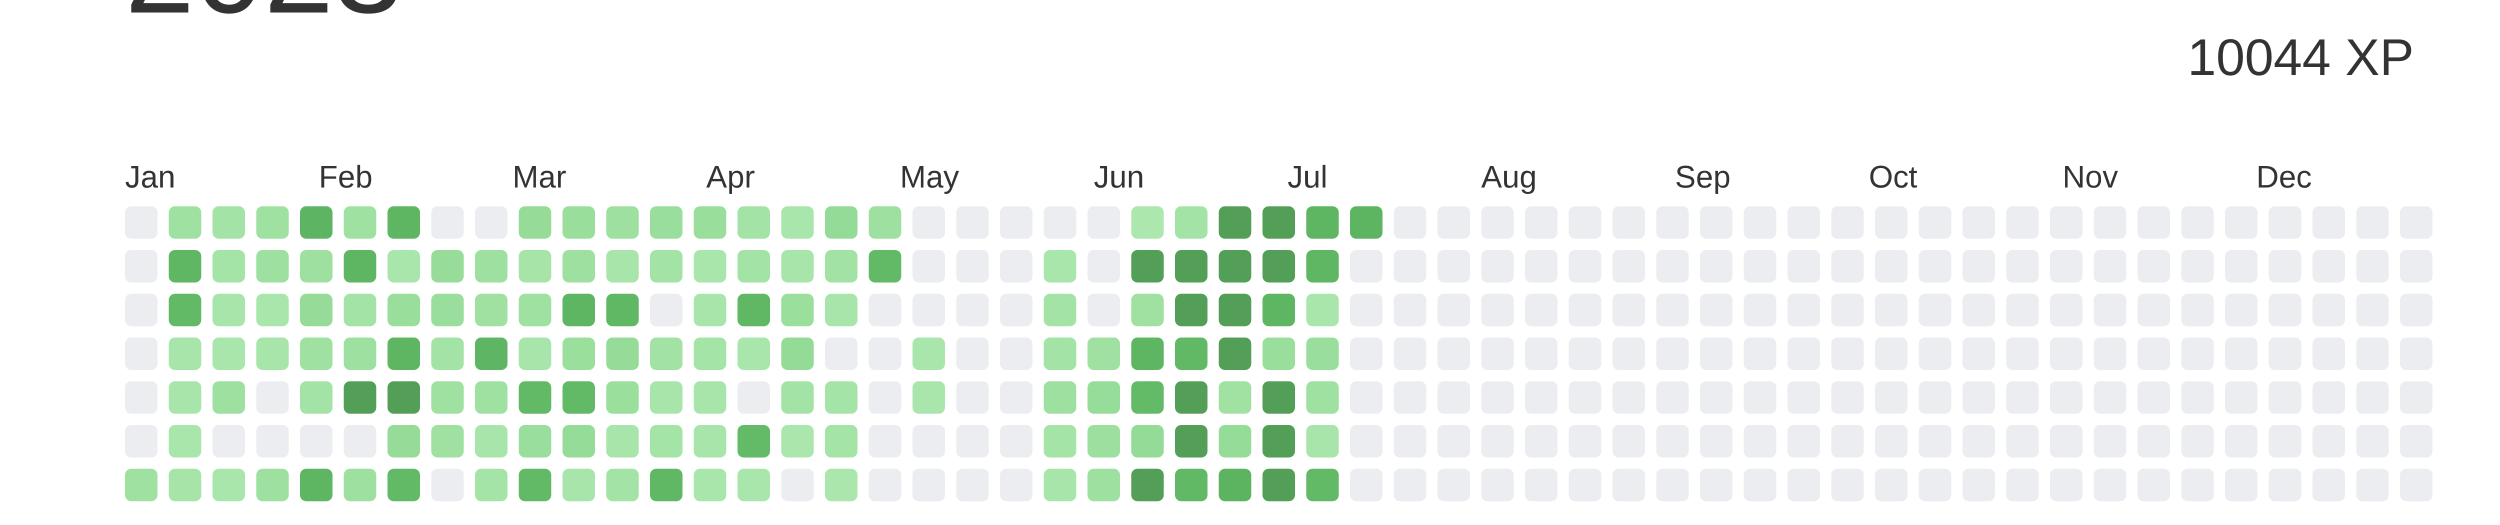
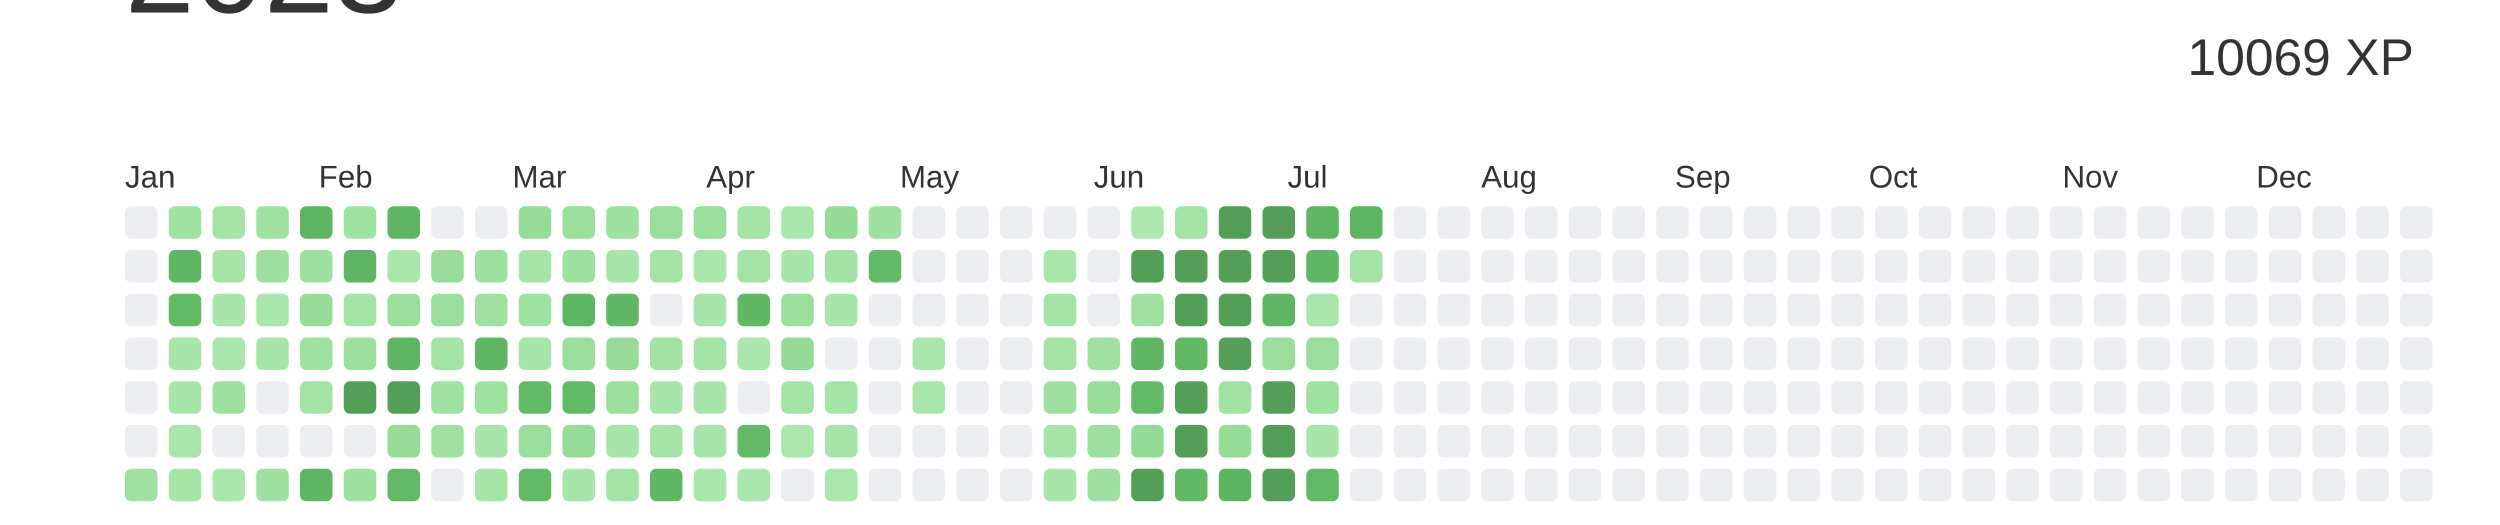
<svg xmlns="http://www.w3.org/2000/svg" baseProfile="full" height="42mm" version="1.1" viewBox="0,0,200,42" width="200mm">
  <defs />
  <rect fill="#ffffff" height="42" width="200" x="0" y="0" />
  <text alignment-baseline="hanging" fill="#333333" style="font-size:10.0px; font-family:Arial;" x="10" y="1">2023</text>
-   <text alignment-baseline="hanging" fill="#333333" style="font-size:4.125px; font-family:Arial;" x="175" y="6">10044 XP</text>
+   <text alignment-baseline="hanging" fill="#333333" style="font-size:4.125px; font-family:Arial;" x="175" y="6">10069 XP</text>
  <text fill="#333333" style="font-size:2.5px; font-family:Arial" x="10.0" y="15">Jan</text>
  <text fill="#333333" style="font-size:2.5px; font-family:Arial" x="25.5" y="15">Feb</text>
  <text fill="#333333" style="font-size:2.5px; font-family:Arial" x="41.0" y="15">Mar</text>
  <text fill="#333333" style="font-size:2.5px; font-family:Arial" x="56.5" y="15">Apr</text>
  <text fill="#333333" style="font-size:2.5px; font-family:Arial" x="72.0" y="15">May</text>
  <text fill="#333333" style="font-size:2.5px; font-family:Arial" x="87.5" y="15">Jun</text>
  <text fill="#333333" style="font-size:2.5px; font-family:Arial" x="103.0" y="15">Jul</text>
  <text fill="#333333" style="font-size:2.5px; font-family:Arial" x="118.5" y="15">Aug</text>
  <text fill="#333333" style="font-size:2.5px; font-family:Arial" x="134.0" y="15">Sep</text>
  <text fill="#333333" style="font-size:2.5px; font-family:Arial" x="149.5" y="15">Oct</text>
  <text fill="#333333" style="font-size:2.5px; font-family:Arial" x="165.0" y="15">Nov</text>
  <text fill="#333333" style="font-size:2.5px; font-family:Arial" x="180.5" y="15">Dec</text>
  <rect fill="#EBEDF0" height="2.6" rx="0.5" ry="0.5" width="2.6" x="10.0" y="16.5" />
  <rect fill="#EBEDF0" height="2.6" rx="0.5" ry="0.5" width="2.6" x="10.0" y="20.0" />
  <rect fill="#EBEDF0" height="2.6" rx="0.5" ry="0.5" width="2.6" x="10.0" y="23.5" />
  <rect fill="#EBEDF0" height="2.6" rx="0.5" ry="0.5" width="2.6" x="10.0" y="27.0" />
  <rect fill="#EBEDF0" height="2.6" rx="0.5" ry="0.5" width="2.6" x="10.0" y="30.5" />
  <rect fill="#EBEDF0" height="2.6" rx="0.5" ry="0.5" width="2.6" x="10.0" y="34.0" />
  <rect fill="#9fe1a1" height="2.6" rx="0.5" ry="0.5" width="2.6" x="10.0" y="37.5" />
  <rect fill="#9fe1a1" height="2.6" rx="0.5" ry="0.5" width="2.6" x="13.5" y="16.5" />
  <rect fill="#5fb663" height="2.6" rx="0.5" ry="0.5" width="2.6" x="13.5" y="20.0" />
  <rect fill="#62ba67" height="2.6" rx="0.5" ry="0.5" width="2.6" x="13.5" y="23.5" />
  <rect fill="#a8e5ab" height="2.6" rx="0.5" ry="0.5" width="2.6" x="13.5" y="27.0" />
  <rect fill="#a8e5ab" height="2.6" rx="0.5" ry="0.5" width="2.6" x="13.5" y="30.5" />
  <rect fill="#a9e6ab" height="2.6" rx="0.5" ry="0.5" width="2.6" x="13.5" y="34.0" />
  <rect fill="#a6e4a8" height="2.6" rx="0.5" ry="0.5" width="2.6" x="13.5" y="37.5" />
  <rect fill="#a4e3a6" height="2.6" rx="0.5" ry="0.5" width="2.6" x="17.0" y="16.5" />
  <rect fill="#a5e4a7" height="2.6" rx="0.5" ry="0.5" width="2.6" x="17.0" y="20.0" />
  <rect fill="#a8e5aa" height="2.6" rx="0.5" ry="0.5" width="2.6" x="17.0" y="23.5" />
  <rect fill="#a9e6ab" height="2.6" rx="0.5" ry="0.5" width="2.6" x="17.0" y="27.0" />
  <rect fill="#9de09f" height="2.6" rx="0.5" ry="0.5" width="2.6" x="17.0" y="30.5" />
  <rect fill="#EBEDF0" height="2.6" rx="0.5" ry="0.5" width="2.6" x="17.0" y="34.0" />
  <rect fill="#a9e6ab" height="2.6" rx="0.5" ry="0.5" width="2.6" x="17.0" y="37.5" />
  <rect fill="#9ee1a1" height="2.6" rx="0.5" ry="0.5" width="2.6" x="20.5" y="16.5" />
  <rect fill="#9de09f" height="2.6" rx="0.5" ry="0.5" width="2.6" x="20.5" y="20.0" />
  <rect fill="#a9e6ab" height="2.6" rx="0.5" ry="0.5" width="2.6" x="20.5" y="23.5" />
  <rect fill="#a8e5ab" height="2.6" rx="0.5" ry="0.5" width="2.6" x="20.5" y="27.0" />
  <rect fill="#EBEDF0" height="2.6" rx="0.5" ry="0.5" width="2.6" x="20.5" y="30.5" />
  <rect fill="#EBEDF0" height="2.6" rx="0.5" ry="0.5" width="2.6" x="20.5" y="34.0" />
  <rect fill="#9de0a0" height="2.6" rx="0.5" ry="0.5" width="2.6" x="20.5" y="37.5" />
  <rect fill="#5db462" height="2.6" rx="0.5" ry="0.5" width="2.6" x="24.0" y="16.5" />
  <rect fill="#9de0a0" height="2.6" rx="0.5" ry="0.5" width="2.6" x="24.0" y="20.0" />
  <rect fill="#96dc98" height="2.6" rx="0.5" ry="0.5" width="2.6" x="24.0" y="23.5" />
  <rect fill="#9fe1a1" height="2.6" rx="0.5" ry="0.5" width="2.6" x="24.0" y="27.0" />
  <rect fill="#a3e3a6" height="2.6" rx="0.5" ry="0.5" width="2.6" x="24.0" y="30.5" />
  <rect fill="#EBEDF0" height="2.6" rx="0.5" ry="0.5" width="2.6" x="24.0" y="34.0" />
  <rect fill="#5eb562" height="2.6" rx="0.5" ry="0.5" width="2.6" x="24.0" y="37.5" />
  <rect fill="#9fe1a1" height="2.6" rx="0.5" ry="0.5" width="2.6" x="27.5" y="16.5" />
  <rect fill="#5eb663" height="2.6" rx="0.5" ry="0.5" width="2.6" x="27.5" y="20.0" />
  <rect fill="#a4e3a6" height="2.6" rx="0.5" ry="0.5" width="2.6" x="27.5" y="23.5" />
  <rect fill="#9de09f" height="2.6" rx="0.5" ry="0.5" width="2.6" x="27.5" y="27.0" />
  <rect fill="#549F57" height="2.6" rx="0.5" ry="0.5" width="2.6" x="27.5" y="30.5" />
  <rect fill="#EBEDF0" height="2.6" rx="0.5" ry="0.5" width="2.6" x="27.5" y="34.0" />
  <rect fill="#9de0a0" height="2.6" rx="0.5" ry="0.5" width="2.6" x="27.5" y="37.5" />
  <rect fill="#5eb562" height="2.6" rx="0.5" ry="0.5" width="2.6" x="31.0" y="16.5" />
  <rect fill="#a9e6ab" height="2.6" rx="0.5" ry="0.5" width="2.6" x="31.0" y="20.0" />
  <rect fill="#9ade9c" height="2.6" rx="0.5" ry="0.5" width="2.6" x="31.0" y="23.5" />
  <rect fill="#5eb562" height="2.6" rx="0.5" ry="0.5" width="2.6" x="31.0" y="27.0" />
  <rect fill="#549F57" height="2.6" rx="0.5" ry="0.5" width="2.6" x="31.0" y="30.5" />
  <rect fill="#96dc98" height="2.6" rx="0.5" ry="0.5" width="2.6" x="31.0" y="34.0" />
  <rect fill="#62ba67" height="2.6" rx="0.5" ry="0.5" width="2.6" x="31.0" y="37.5" />
  <rect fill="#EBEDF0" height="2.6" rx="0.5" ry="0.5" width="2.6" x="34.5" y="16.5" />
  <rect fill="#97dd99" height="2.6" rx="0.5" ry="0.5" width="2.6" x="34.5" y="20.0" />
  <rect fill="#99de9c" height="2.6" rx="0.5" ry="0.5" width="2.6" x="34.5" y="23.5" />
  <rect fill="#a3e3a5" height="2.6" rx="0.5" ry="0.5" width="2.6" x="34.5" y="27.0" />
  <rect fill="#9ee1a1" height="2.6" rx="0.5" ry="0.5" width="2.6" x="34.5" y="30.5" />
  <rect fill="#a0e1a2" height="2.6" rx="0.5" ry="0.5" width="2.6" x="34.5" y="34.0" />
  <rect fill="#EBEDF0" height="2.6" rx="0.5" ry="0.5" width="2.6" x="34.5" y="37.5" />
  <rect fill="#EBEDF0" height="2.6" rx="0.5" ry="0.5" width="2.6" x="38.0" y="16.5" />
  <rect fill="#9de0a0" height="2.6" rx="0.5" ry="0.5" width="2.6" x="38.0" y="20.0" />
  <rect fill="#a0e1a2" height="2.6" rx="0.5" ry="0.5" width="2.6" x="38.0" y="23.5" />
  <rect fill="#5eb563" height="2.6" rx="0.5" ry="0.5" width="2.6" x="38.0" y="27.0" />
  <rect fill="#9ee1a1" height="2.6" rx="0.5" ry="0.5" width="2.6" x="38.0" y="30.5" />
  <rect fill="#a8e5ab" height="2.6" rx="0.5" ry="0.5" width="2.6" x="38.0" y="34.0" />
  <rect fill="#a5e4a7" height="2.6" rx="0.5" ry="0.5" width="2.6" x="38.0" y="37.5" />
  <rect fill="#96dc98" height="2.6" rx="0.5" ry="0.5" width="2.6" x="41.5" y="16.5" />
  <rect fill="#a6e4a8" height="2.6" rx="0.5" ry="0.5" width="2.6" x="41.5" y="20.0" />
  <rect fill="#9fe1a1" height="2.6" rx="0.5" ry="0.5" width="2.6" x="41.5" y="23.5" />
  <rect fill="#a8e5ab" height="2.6" rx="0.5" ry="0.5" width="2.6" x="41.5" y="27.0" />
  <rect fill="#62b966" height="2.6" rx="0.5" ry="0.5" width="2.6" x="41.5" y="30.5" />
  <rect fill="#99de9c" height="2.6" rx="0.5" ry="0.5" width="2.6" x="41.5" y="34.0" />
  <rect fill="#62ba67" height="2.6" rx="0.5" ry="0.5" width="2.6" x="41.5" y="37.5" />
  <rect fill="#9ade9c" height="2.6" rx="0.5" ry="0.5" width="2.6" x="45.0" y="16.5" />
  <rect fill="#9de09f" height="2.6" rx="0.5" ry="0.5" width="2.6" x="45.0" y="20.0" />
  <rect fill="#5eb562" height="2.6" rx="0.5" ry="0.5" width="2.6" x="45.0" y="23.5" />
  <rect fill="#9bdf9d" height="2.6" rx="0.5" ry="0.5" width="2.6" x="45.0" y="27.0" />
  <rect fill="#62ba67" height="2.6" rx="0.5" ry="0.5" width="2.6" x="45.0" y="30.5" />
  <rect fill="#96dc99" height="2.6" rx="0.5" ry="0.5" width="2.6" x="45.0" y="34.0" />
  <rect fill="#a8e5aa" height="2.6" rx="0.5" ry="0.5" width="2.6" x="45.0" y="37.5" />
  <rect fill="#9ee0a0" height="2.6" rx="0.5" ry="0.5" width="2.6" x="48.5" y="16.5" />
  <rect fill="#a8e5aa" height="2.6" rx="0.5" ry="0.5" width="2.6" x="48.5" y="20.0" />
  <rect fill="#60b764" height="2.6" rx="0.5" ry="0.5" width="2.6" x="48.5" y="23.5" />
  <rect fill="#96dc98" height="2.6" rx="0.5" ry="0.5" width="2.6" x="48.5" y="27.0" />
  <rect fill="#9bdf9d" height="2.6" rx="0.5" ry="0.5" width="2.6" x="48.5" y="30.5" />
  <rect fill="#a8e5aa" height="2.6" rx="0.5" ry="0.5" width="2.6" x="48.5" y="34.0" />
  <rect fill="#a3e3a6" height="2.6" rx="0.5" ry="0.5" width="2.6" x="48.5" y="37.5" />
  <rect fill="#9ade9d" height="2.6" rx="0.5" ry="0.5" width="2.6" x="52.0" y="16.5" />
  <rect fill="#a3e3a5" height="2.6" rx="0.5" ry="0.5" width="2.6" x="52.0" y="20.0" />
  <rect fill="#EBEDF0" height="2.6" rx="0.5" ry="0.5" width="2.6" x="52.0" y="23.5" />
  <rect fill="#a2e2a4" height="2.6" rx="0.5" ry="0.5" width="2.6" x="52.0" y="27.0" />
  <rect fill="#a8e5aa" height="2.6" rx="0.5" ry="0.5" width="2.6" x="52.0" y="30.5" />
  <rect fill="#a5e4a7" height="2.6" rx="0.5" ry="0.5" width="2.6" x="52.0" y="34.0" />
  <rect fill="#60b764" height="2.6" rx="0.5" ry="0.5" width="2.6" x="52.0" y="37.5" />
  <rect fill="#9ade9c" height="2.6" rx="0.5" ry="0.5" width="2.6" x="55.5" y="16.5" />
  <rect fill="#a9e6ab" height="2.6" rx="0.5" ry="0.5" width="2.6" x="55.5" y="20.0" />
  <rect fill="#a8e5ab" height="2.6" rx="0.5" ry="0.5" width="2.6" x="55.5" y="23.5" />
  <rect fill="#a5e4a7" height="2.6" rx="0.5" ry="0.5" width="2.6" x="55.5" y="27.0" />
  <rect fill="#a8e5ab" height="2.6" rx="0.5" ry="0.5" width="2.6" x="55.5" y="30.5" />
  <rect fill="#a8e5aa" height="2.6" rx="0.5" ry="0.5" width="2.6" x="55.5" y="34.0" />
  <rect fill="#a9e6ab" height="2.6" rx="0.5" ry="0.5" width="2.6" x="55.5" y="37.5" />
  <rect fill="#a3e3a5" height="2.6" rx="0.5" ry="0.5" width="2.6" x="59.0" y="16.5" />
  <rect fill="#a4e3a6" height="2.6" rx="0.5" ry="0.5" width="2.6" x="59.0" y="20.0" />
  <rect fill="#60b764" height="2.6" rx="0.5" ry="0.5" width="2.6" x="59.0" y="23.5" />
  <rect fill="#a9e6ab" height="2.6" rx="0.5" ry="0.5" width="2.6" x="59.0" y="27.0" />
  <rect fill="#EBEDF0" height="2.6" rx="0.5" ry="0.5" width="2.6" x="59.0" y="30.5" />
  <rect fill="#63bb68" height="2.6" rx="0.5" ry="0.5" width="2.6" x="59.0" y="34.0" />
  <rect fill="#a9e6ab" height="2.6" rx="0.5" ry="0.5" width="2.6" x="59.0" y="37.5" />
  <rect fill="#a9e6ab" height="2.6" rx="0.5" ry="0.5" width="2.6" x="62.5" y="16.5" />
  <rect fill="#a8e5aa" height="2.6" rx="0.5" ry="0.5" width="2.6" x="62.5" y="20.0" />
  <rect fill="#9bdf9d" height="2.6" rx="0.5" ry="0.5" width="2.6" x="62.5" y="23.5" />
  <rect fill="#94db97" height="2.6" rx="0.5" ry="0.5" width="2.6" x="62.5" y="27.0" />
  <rect fill="#a3e3a6" height="2.6" rx="0.5" ry="0.5" width="2.6" x="62.5" y="30.5" />
  <rect fill="#abe6ad" height="2.6" rx="0.5" ry="0.5" width="2.6" x="62.5" y="34.0" />
  <rect fill="#EBEDF0" height="2.6" rx="0.5" ry="0.5" width="2.6" x="62.5" y="37.5" />
  <rect fill="#94db97" height="2.6" rx="0.5" ry="0.5" width="2.6" x="66.0" y="16.5" />
  <rect fill="#a2e2a4" height="2.6" rx="0.5" ry="0.5" width="2.6" x="66.0" y="20.0" />
  <rect fill="#a8e5ab" height="2.6" rx="0.5" ry="0.5" width="2.6" x="66.0" y="23.5" />
  <rect fill="#EBEDF0" height="2.6" rx="0.5" ry="0.5" width="2.6" x="66.0" y="27.0" />
  <rect fill="#a5e4a7" height="2.6" rx="0.5" ry="0.5" width="2.6" x="66.0" y="30.5" />
  <rect fill="#a5e4a7" height="2.6" rx="0.5" ry="0.5" width="2.6" x="66.0" y="34.0" />
  <rect fill="#abe6ad" height="2.6" rx="0.5" ry="0.5" width="2.6" x="66.0" y="37.5" />
  <rect fill="#9ee0a0" height="2.6" rx="0.5" ry="0.5" width="2.6" x="69.5" y="16.5" />
  <rect fill="#62ba67" height="2.6" rx="0.5" ry="0.5" width="2.6" x="69.5" y="20.0" />
  <rect fill="#EBEDF0" height="2.6" rx="0.5" ry="0.5" width="2.6" x="69.5" y="23.5" />
  <rect fill="#EBEDF0" height="2.6" rx="0.5" ry="0.5" width="2.6" x="69.5" y="27.0" />
  <rect fill="#EBEDF0" height="2.6" rx="0.5" ry="0.5" width="2.6" x="69.5" y="30.5" />
  <rect fill="#EBEDF0" height="2.6" rx="0.5" ry="0.5" width="2.6" x="69.5" y="34.0" />
  <rect fill="#EBEDF0" height="2.6" rx="0.5" ry="0.5" width="2.6" x="69.5" y="37.5" />
  <rect fill="#EBEDF0" height="2.6" rx="0.5" ry="0.5" width="2.6" x="73.0" y="16.5" />
  <rect fill="#EBEDF0" height="2.6" rx="0.5" ry="0.5" width="2.6" x="73.0" y="20.0" />
  <rect fill="#EBEDF0" height="2.6" rx="0.5" ry="0.5" width="2.6" x="73.0" y="23.5" />
  <rect fill="#a9e6ab" height="2.6" rx="0.5" ry="0.5" width="2.6" x="73.0" y="27.0" />
  <rect fill="#a9e6ab" height="2.6" rx="0.5" ry="0.5" width="2.6" x="73.0" y="30.5" />
  <rect fill="#EBEDF0" height="2.6" rx="0.5" ry="0.5" width="2.6" x="73.0" y="34.0" />
  <rect fill="#EBEDF0" height="2.6" rx="0.5" ry="0.5" width="2.6" x="73.0" y="37.5" />
  <rect fill="#EBEDF0" height="2.6" rx="0.5" ry="0.5" width="2.6" x="76.5" y="16.5" />
  <rect fill="#EBEDF0" height="2.6" rx="0.5" ry="0.5" width="2.6" x="76.5" y="20.0" />
  <rect fill="#EBEDF0" height="2.6" rx="0.5" ry="0.5" width="2.6" x="76.5" y="23.5" />
  <rect fill="#EBEDF0" height="2.6" rx="0.5" ry="0.5" width="2.6" x="76.5" y="27.0" />
  <rect fill="#EBEDF0" height="2.6" rx="0.5" ry="0.5" width="2.6" x="76.5" y="30.5" />
  <rect fill="#EBEDF0" height="2.6" rx="0.5" ry="0.5" width="2.6" x="76.5" y="34.0" />
  <rect fill="#EBEDF0" height="2.6" rx="0.5" ry="0.5" width="2.6" x="76.5" y="37.5" />
  <rect fill="#EBEDF0" height="2.6" rx="0.5" ry="0.5" width="2.6" x="80.0" y="16.5" />
  <rect fill="#EBEDF0" height="2.6" rx="0.5" ry="0.5" width="2.6" x="80.0" y="20.0" />
  <rect fill="#EBEDF0" height="2.6" rx="0.5" ry="0.5" width="2.6" x="80.0" y="23.5" />
  <rect fill="#EBEDF0" height="2.6" rx="0.5" ry="0.5" width="2.6" x="80.0" y="27.0" />
  <rect fill="#EBEDF0" height="2.6" rx="0.5" ry="0.5" width="2.6" x="80.0" y="30.5" />
  <rect fill="#EBEDF0" height="2.6" rx="0.5" ry="0.5" width="2.6" x="80.0" y="34.0" />
  <rect fill="#EBEDF0" height="2.6" rx="0.5" ry="0.5" width="2.6" x="80.0" y="37.5" />
  <rect fill="#EBEDF0" height="2.6" rx="0.5" ry="0.5" width="2.6" x="83.5" y="16.5" />
  <rect fill="#a9e6ab" height="2.6" rx="0.5" ry="0.5" width="2.6" x="83.5" y="20.0" />
  <rect fill="#a4e3a6" height="2.6" rx="0.5" ry="0.5" width="2.6" x="83.5" y="23.5" />
  <rect fill="#a3e3a5" height="2.6" rx="0.5" ry="0.5" width="2.6" x="83.5" y="27.0" />
  <rect fill="#9ee0a0" height="2.6" rx="0.5" ry="0.5" width="2.6" x="83.5" y="30.5" />
  <rect fill="#a5e4a7" height="2.6" rx="0.5" ry="0.5" width="2.6" x="83.5" y="34.0" />
  <rect fill="#a8e5ab" height="2.6" rx="0.5" ry="0.5" width="2.6" x="83.5" y="37.5" />
  <rect fill="#EBEDF0" height="2.6" rx="0.5" ry="0.5" width="2.6" x="87.0" y="16.5" />
  <rect fill="#EBEDF0" height="2.6" rx="0.5" ry="0.5" width="2.6" x="87.0" y="20.0" />
  <rect fill="#EBEDF0" height="2.6" rx="0.5" ry="0.5" width="2.6" x="87.0" y="23.5" />
  <rect fill="#a0e1a2" height="2.6" rx="0.5" ry="0.5" width="2.6" x="87.0" y="27.0" />
  <rect fill="#97dd9a" height="2.6" rx="0.5" ry="0.5" width="2.6" x="87.0" y="30.5" />
  <rect fill="#9cdf9f" height="2.6" rx="0.5" ry="0.5" width="2.6" x="87.0" y="34.0" />
  <rect fill="#9de0a0" height="2.6" rx="0.5" ry="0.5" width="2.6" x="87.0" y="37.5" />
  <rect fill="#ace7ae" height="2.6" rx="0.5" ry="0.5" width="2.6" x="90.5" y="16.5" />
  <rect fill="#549F57" height="2.6" rx="0.5" ry="0.5" width="2.6" x="90.5" y="20.0" />
  <rect fill="#a0e1a2" height="2.6" rx="0.5" ry="0.5" width="2.6" x="90.5" y="23.5" />
  <rect fill="#5eb562" height="2.6" rx="0.5" ry="0.5" width="2.6" x="90.5" y="27.0" />
  <rect fill="#63ba67" height="2.6" rx="0.5" ry="0.5" width="2.6" x="90.5" y="30.5" />
  <rect fill="#94db97" height="2.6" rx="0.5" ry="0.5" width="2.6" x="90.5" y="34.0" />
  <rect fill="#549F57" height="2.6" rx="0.5" ry="0.5" width="2.6" x="90.5" y="37.5" />
  <rect fill="#a4e3a6" height="2.6" rx="0.5" ry="0.5" width="2.6" x="94.0" y="16.5" />
  <rect fill="#549F57" height="2.6" rx="0.5" ry="0.5" width="2.6" x="94.0" y="20.0" />
  <rect fill="#549F57" height="2.6" rx="0.5" ry="0.5" width="2.6" x="94.0" y="23.5" />
  <rect fill="#61b966" height="2.6" rx="0.5" ry="0.5" width="2.6" x="94.0" y="27.0" />
  <rect fill="#549F57" height="2.6" rx="0.5" ry="0.5" width="2.6" x="94.0" y="30.5" />
  <rect fill="#549F57" height="2.6" rx="0.5" ry="0.5" width="2.6" x="94.0" y="34.0" />
  <rect fill="#61b865" height="2.6" rx="0.5" ry="0.5" width="2.6" x="94.0" y="37.5" />
  <rect fill="#549F57" height="2.6" rx="0.5" ry="0.5" width="2.6" x="97.5" y="16.5" />
  <rect fill="#549F57" height="2.6" rx="0.5" ry="0.5" width="2.6" x="97.5" y="20.0" />
  <rect fill="#549F57" height="2.6" rx="0.5" ry="0.5" width="2.6" x="97.5" y="23.5" />
  <rect fill="#549F57" height="2.6" rx="0.5" ry="0.5" width="2.6" x="97.5" y="27.0" />
  <rect fill="#a1e2a3" height="2.6" rx="0.5" ry="0.5" width="2.6" x="97.5" y="30.5" />
  <rect fill="#96dc99" height="2.6" rx="0.5" ry="0.5" width="2.6" x="97.5" y="34.0" />
  <rect fill="#5cb360" height="2.6" rx="0.5" ry="0.5" width="2.6" x="97.5" y="37.5" />
  <rect fill="#549F57" height="2.6" rx="0.5" ry="0.5" width="2.6" x="101.0" y="16.5" />
  <rect fill="#549F57" height="2.6" rx="0.5" ry="0.5" width="2.6" x="101.0" y="20.0" />
  <rect fill="#5eb562" height="2.6" rx="0.5" ry="0.5" width="2.6" x="101.0" y="23.5" />
  <rect fill="#9ade9c" height="2.6" rx="0.5" ry="0.5" width="2.6" x="101.0" y="27.0" />
  <rect fill="#549F57" height="2.6" rx="0.5" ry="0.5" width="2.6" x="101.0" y="30.5" />
  <rect fill="#549F57" height="2.6" rx="0.5" ry="0.5" width="2.6" x="101.0" y="34.0" />
  <rect fill="#549F57" height="2.6" rx="0.5" ry="0.5" width="2.6" x="101.0" y="37.5" />
  <rect fill="#5eb562" height="2.6" rx="0.5" ry="0.5" width="2.6" x="104.5" y="16.5" />
  <rect fill="#5fb663" height="2.6" rx="0.5" ry="0.5" width="2.6" x="104.5" y="20.0" />
  <rect fill="#a9e6ab" height="2.6" rx="0.5" ry="0.5" width="2.6" x="104.5" y="23.5" />
  <rect fill="#9ade9d" height="2.6" rx="0.5" ry="0.5" width="2.6" x="104.5" y="27.0" />
  <rect fill="#9ee1a1" height="2.6" rx="0.5" ry="0.5" width="2.6" x="104.5" y="30.5" />
  <rect fill="#a8e5aa" height="2.6" rx="0.5" ry="0.5" width="2.6" x="104.5" y="34.0" />
  <rect fill="#62ba67" height="2.6" rx="0.5" ry="0.5" width="2.6" x="104.5" y="37.5" />
  <rect fill="#5db461" height="2.6" rx="0.5" ry="0.5" width="2.6" x="108.0" y="16.5" />
-   <rect fill="#EBEDF0" height="2.6" rx="0.5" ry="0.5" width="2.6" x="108.0" y="20.0" />
+   <rect fill="#a4e3a6" height="2.6" rx="0.5" ry="0.5" width="2.6" x="108.0" y="20.0" />
  <rect fill="#EBEDF0" height="2.6" rx="0.5" ry="0.5" width="2.6" x="108.0" y="23.5" />
  <rect fill="#EBEDF0" height="2.6" rx="0.5" ry="0.5" width="2.6" x="108.0" y="27.0" />
  <rect fill="#EBEDF0" height="2.6" rx="0.5" ry="0.5" width="2.6" x="108.0" y="30.5" />
  <rect fill="#EBEDF0" height="2.6" rx="0.5" ry="0.5" width="2.6" x="108.0" y="34.0" />
  <rect fill="#EBEDF0" height="2.6" rx="0.5" ry="0.5" width="2.6" x="108.0" y="37.5" />
  <rect fill="#EBEDF0" height="2.6" rx="0.5" ry="0.5" width="2.6" x="111.5" y="16.5" />
  <rect fill="#EBEDF0" height="2.6" rx="0.5" ry="0.5" width="2.6" x="111.5" y="20.0" />
  <rect fill="#EBEDF0" height="2.6" rx="0.5" ry="0.5" width="2.6" x="111.5" y="23.5" />
  <rect fill="#EBEDF0" height="2.6" rx="0.5" ry="0.5" width="2.6" x="111.5" y="27.0" />
  <rect fill="#EBEDF0" height="2.6" rx="0.5" ry="0.5" width="2.6" x="111.5" y="30.5" />
  <rect fill="#EBEDF0" height="2.6" rx="0.5" ry="0.5" width="2.6" x="111.5" y="34.0" />
  <rect fill="#EBEDF0" height="2.6" rx="0.5" ry="0.5" width="2.6" x="111.5" y="37.5" />
  <rect fill="#EBEDF0" height="2.6" rx="0.5" ry="0.5" width="2.6" x="115.0" y="16.5" />
  <rect fill="#EBEDF0" height="2.6" rx="0.5" ry="0.5" width="2.6" x="115.0" y="20.0" />
  <rect fill="#EBEDF0" height="2.6" rx="0.5" ry="0.5" width="2.6" x="115.0" y="23.5" />
  <rect fill="#EBEDF0" height="2.6" rx="0.5" ry="0.5" width="2.6" x="115.0" y="27.0" />
  <rect fill="#EBEDF0" height="2.6" rx="0.5" ry="0.5" width="2.6" x="115.0" y="30.5" />
  <rect fill="#EBEDF0" height="2.6" rx="0.5" ry="0.5" width="2.6" x="115.0" y="34.0" />
  <rect fill="#EBEDF0" height="2.6" rx="0.5" ry="0.5" width="2.6" x="115.0" y="37.5" />
  <rect fill="#EBEDF0" height="2.6" rx="0.5" ry="0.5" width="2.6" x="118.5" y="16.5" />
  <rect fill="#EBEDF0" height="2.6" rx="0.5" ry="0.5" width="2.6" x="118.5" y="20.0" />
  <rect fill="#EBEDF0" height="2.6" rx="0.5" ry="0.5" width="2.6" x="118.5" y="23.5" />
  <rect fill="#EBEDF0" height="2.6" rx="0.5" ry="0.5" width="2.6" x="118.5" y="27.0" />
  <rect fill="#EBEDF0" height="2.6" rx="0.5" ry="0.5" width="2.6" x="118.5" y="30.5" />
  <rect fill="#EBEDF0" height="2.6" rx="0.5" ry="0.5" width="2.6" x="118.5" y="34.0" />
  <rect fill="#EBEDF0" height="2.6" rx="0.5" ry="0.5" width="2.6" x="118.5" y="37.5" />
  <rect fill="#EBEDF0" height="2.6" rx="0.5" ry="0.5" width="2.6" x="122.0" y="16.5" />
  <rect fill="#EBEDF0" height="2.6" rx="0.5" ry="0.5" width="2.6" x="122.0" y="20.0" />
  <rect fill="#EBEDF0" height="2.6" rx="0.5" ry="0.5" width="2.6" x="122.0" y="23.5" />
  <rect fill="#EBEDF0" height="2.6" rx="0.5" ry="0.5" width="2.6" x="122.0" y="27.0" />
  <rect fill="#EBEDF0" height="2.6" rx="0.5" ry="0.5" width="2.6" x="122.0" y="30.5" />
  <rect fill="#EBEDF0" height="2.6" rx="0.5" ry="0.5" width="2.6" x="122.0" y="34.0" />
  <rect fill="#EBEDF0" height="2.6" rx="0.5" ry="0.5" width="2.6" x="122.0" y="37.5" />
  <rect fill="#EBEDF0" height="2.6" rx="0.5" ry="0.5" width="2.6" x="125.5" y="16.5" />
  <rect fill="#EBEDF0" height="2.6" rx="0.5" ry="0.5" width="2.6" x="125.5" y="20.0" />
  <rect fill="#EBEDF0" height="2.6" rx="0.5" ry="0.5" width="2.6" x="125.5" y="23.5" />
  <rect fill="#EBEDF0" height="2.6" rx="0.5" ry="0.5" width="2.6" x="125.5" y="27.0" />
  <rect fill="#EBEDF0" height="2.6" rx="0.5" ry="0.5" width="2.6" x="125.5" y="30.5" />
  <rect fill="#EBEDF0" height="2.6" rx="0.5" ry="0.5" width="2.6" x="125.5" y="34.0" />
  <rect fill="#EBEDF0" height="2.6" rx="0.5" ry="0.5" width="2.6" x="125.5" y="37.5" />
  <rect fill="#EBEDF0" height="2.6" rx="0.5" ry="0.5" width="2.6" x="129.0" y="16.5" />
  <rect fill="#EBEDF0" height="2.6" rx="0.5" ry="0.5" width="2.6" x="129.0" y="20.0" />
  <rect fill="#EBEDF0" height="2.6" rx="0.5" ry="0.5" width="2.6" x="129.0" y="23.5" />
  <rect fill="#EBEDF0" height="2.6" rx="0.5" ry="0.5" width="2.6" x="129.0" y="27.0" />
  <rect fill="#EBEDF0" height="2.6" rx="0.5" ry="0.5" width="2.6" x="129.0" y="30.5" />
  <rect fill="#EBEDF0" height="2.6" rx="0.5" ry="0.5" width="2.6" x="129.0" y="34.0" />
  <rect fill="#EBEDF0" height="2.6" rx="0.5" ry="0.5" width="2.6" x="129.0" y="37.5" />
  <rect fill="#EBEDF0" height="2.6" rx="0.5" ry="0.5" width="2.6" x="132.5" y="16.5" />
  <rect fill="#EBEDF0" height="2.6" rx="0.5" ry="0.5" width="2.6" x="132.5" y="20.0" />
  <rect fill="#EBEDF0" height="2.6" rx="0.5" ry="0.5" width="2.6" x="132.5" y="23.5" />
  <rect fill="#EBEDF0" height="2.6" rx="0.5" ry="0.5" width="2.6" x="132.5" y="27.0" />
  <rect fill="#EBEDF0" height="2.6" rx="0.5" ry="0.5" width="2.6" x="132.5" y="30.5" />
  <rect fill="#EBEDF0" height="2.6" rx="0.5" ry="0.5" width="2.6" x="132.5" y="34.0" />
  <rect fill="#EBEDF0" height="2.6" rx="0.5" ry="0.5" width="2.6" x="132.5" y="37.5" />
  <rect fill="#EBEDF0" height="2.6" rx="0.5" ry="0.5" width="2.6" x="136.0" y="16.5" />
  <rect fill="#EBEDF0" height="2.6" rx="0.5" ry="0.5" width="2.6" x="136.0" y="20.0" />
  <rect fill="#EBEDF0" height="2.6" rx="0.5" ry="0.5" width="2.6" x="136.0" y="23.5" />
  <rect fill="#EBEDF0" height="2.6" rx="0.5" ry="0.5" width="2.6" x="136.0" y="27.0" />
  <rect fill="#EBEDF0" height="2.6" rx="0.5" ry="0.5" width="2.6" x="136.0" y="30.5" />
  <rect fill="#EBEDF0" height="2.6" rx="0.5" ry="0.5" width="2.6" x="136.0" y="34.0" />
  <rect fill="#EBEDF0" height="2.6" rx="0.5" ry="0.5" width="2.6" x="136.0" y="37.5" />
  <rect fill="#EBEDF0" height="2.6" rx="0.5" ry="0.5" width="2.6" x="139.5" y="16.5" />
  <rect fill="#EBEDF0" height="2.6" rx="0.5" ry="0.5" width="2.6" x="139.5" y="20.0" />
  <rect fill="#EBEDF0" height="2.6" rx="0.5" ry="0.5" width="2.6" x="139.5" y="23.5" />
  <rect fill="#EBEDF0" height="2.6" rx="0.5" ry="0.5" width="2.6" x="139.5" y="27.0" />
  <rect fill="#EBEDF0" height="2.6" rx="0.5" ry="0.5" width="2.6" x="139.5" y="30.5" />
  <rect fill="#EBEDF0" height="2.6" rx="0.5" ry="0.5" width="2.6" x="139.5" y="34.0" />
  <rect fill="#EBEDF0" height="2.6" rx="0.5" ry="0.5" width="2.6" x="139.5" y="37.5" />
  <rect fill="#EBEDF0" height="2.6" rx="0.5" ry="0.5" width="2.6" x="143.0" y="16.5" />
  <rect fill="#EBEDF0" height="2.6" rx="0.5" ry="0.5" width="2.6" x="143.0" y="20.0" />
  <rect fill="#EBEDF0" height="2.6" rx="0.5" ry="0.5" width="2.6" x="143.0" y="23.5" />
  <rect fill="#EBEDF0" height="2.6" rx="0.5" ry="0.5" width="2.6" x="143.0" y="27.0" />
  <rect fill="#EBEDF0" height="2.6" rx="0.5" ry="0.5" width="2.6" x="143.0" y="30.5" />
  <rect fill="#EBEDF0" height="2.6" rx="0.5" ry="0.5" width="2.6" x="143.0" y="34.0" />
  <rect fill="#EBEDF0" height="2.6" rx="0.5" ry="0.5" width="2.6" x="143.0" y="37.5" />
  <rect fill="#EBEDF0" height="2.6" rx="0.5" ry="0.5" width="2.6" x="146.5" y="16.5" />
  <rect fill="#EBEDF0" height="2.6" rx="0.5" ry="0.5" width="2.6" x="146.5" y="20.0" />
  <rect fill="#EBEDF0" height="2.6" rx="0.5" ry="0.5" width="2.6" x="146.5" y="23.5" />
  <rect fill="#EBEDF0" height="2.6" rx="0.5" ry="0.5" width="2.6" x="146.5" y="27.0" />
  <rect fill="#EBEDF0" height="2.6" rx="0.5" ry="0.5" width="2.6" x="146.5" y="30.5" />
  <rect fill="#EBEDF0" height="2.6" rx="0.5" ry="0.5" width="2.6" x="146.5" y="34.0" />
  <rect fill="#EBEDF0" height="2.6" rx="0.5" ry="0.5" width="2.6" x="146.5" y="37.5" />
  <rect fill="#EBEDF0" height="2.6" rx="0.5" ry="0.5" width="2.6" x="150.0" y="16.5" />
  <rect fill="#EBEDF0" height="2.6" rx="0.5" ry="0.5" width="2.6" x="150.0" y="20.0" />
  <rect fill="#EBEDF0" height="2.6" rx="0.5" ry="0.5" width="2.6" x="150.0" y="23.5" />
  <rect fill="#EBEDF0" height="2.6" rx="0.5" ry="0.5" width="2.6" x="150.0" y="27.0" />
  <rect fill="#EBEDF0" height="2.6" rx="0.5" ry="0.5" width="2.6" x="150.0" y="30.5" />
  <rect fill="#EBEDF0" height="2.6" rx="0.5" ry="0.5" width="2.6" x="150.0" y="34.0" />
  <rect fill="#EBEDF0" height="2.6" rx="0.5" ry="0.5" width="2.6" x="150.0" y="37.5" />
  <rect fill="#EBEDF0" height="2.6" rx="0.5" ry="0.5" width="2.6" x="153.5" y="16.5" />
  <rect fill="#EBEDF0" height="2.6" rx="0.5" ry="0.5" width="2.6" x="153.5" y="20.0" />
  <rect fill="#EBEDF0" height="2.6" rx="0.5" ry="0.5" width="2.6" x="153.5" y="23.5" />
  <rect fill="#EBEDF0" height="2.6" rx="0.5" ry="0.5" width="2.6" x="153.5" y="27.0" />
  <rect fill="#EBEDF0" height="2.6" rx="0.5" ry="0.5" width="2.6" x="153.5" y="30.5" />
  <rect fill="#EBEDF0" height="2.6" rx="0.5" ry="0.5" width="2.6" x="153.5" y="34.0" />
  <rect fill="#EBEDF0" height="2.6" rx="0.5" ry="0.5" width="2.6" x="153.5" y="37.5" />
  <rect fill="#EBEDF0" height="2.6" rx="0.5" ry="0.5" width="2.6" x="157.0" y="16.5" />
  <rect fill="#EBEDF0" height="2.6" rx="0.5" ry="0.5" width="2.6" x="157.0" y="20.0" />
  <rect fill="#EBEDF0" height="2.6" rx="0.5" ry="0.5" width="2.6" x="157.0" y="23.5" />
  <rect fill="#EBEDF0" height="2.6" rx="0.5" ry="0.5" width="2.6" x="157.0" y="27.0" />
  <rect fill="#EBEDF0" height="2.6" rx="0.5" ry="0.5" width="2.6" x="157.0" y="30.5" />
  <rect fill="#EBEDF0" height="2.6" rx="0.5" ry="0.5" width="2.6" x="157.0" y="34.0" />
  <rect fill="#EBEDF0" height="2.6" rx="0.5" ry="0.5" width="2.6" x="157.0" y="37.5" />
  <rect fill="#EBEDF0" height="2.6" rx="0.5" ry="0.5" width="2.6" x="160.5" y="16.5" />
  <rect fill="#EBEDF0" height="2.6" rx="0.5" ry="0.5" width="2.6" x="160.5" y="20.0" />
  <rect fill="#EBEDF0" height="2.6" rx="0.5" ry="0.5" width="2.6" x="160.5" y="23.5" />
  <rect fill="#EBEDF0" height="2.6" rx="0.5" ry="0.5" width="2.6" x="160.5" y="27.0" />
  <rect fill="#EBEDF0" height="2.6" rx="0.5" ry="0.5" width="2.6" x="160.5" y="30.5" />
  <rect fill="#EBEDF0" height="2.6" rx="0.5" ry="0.5" width="2.6" x="160.5" y="34.0" />
  <rect fill="#EBEDF0" height="2.6" rx="0.5" ry="0.5" width="2.6" x="160.5" y="37.5" />
  <rect fill="#EBEDF0" height="2.6" rx="0.5" ry="0.5" width="2.6" x="164.0" y="16.5" />
  <rect fill="#EBEDF0" height="2.6" rx="0.5" ry="0.5" width="2.6" x="164.0" y="20.0" />
  <rect fill="#EBEDF0" height="2.6" rx="0.5" ry="0.5" width="2.6" x="164.0" y="23.5" />
  <rect fill="#EBEDF0" height="2.6" rx="0.5" ry="0.5" width="2.6" x="164.0" y="27.0" />
  <rect fill="#EBEDF0" height="2.6" rx="0.5" ry="0.5" width="2.6" x="164.0" y="30.5" />
  <rect fill="#EBEDF0" height="2.6" rx="0.5" ry="0.5" width="2.6" x="164.0" y="34.0" />
  <rect fill="#EBEDF0" height="2.6" rx="0.5" ry="0.5" width="2.6" x="164.0" y="37.5" />
  <rect fill="#EBEDF0" height="2.6" rx="0.5" ry="0.5" width="2.6" x="167.5" y="16.5" />
  <rect fill="#EBEDF0" height="2.6" rx="0.5" ry="0.5" width="2.6" x="167.5" y="20.0" />
  <rect fill="#EBEDF0" height="2.6" rx="0.5" ry="0.5" width="2.6" x="167.5" y="23.5" />
  <rect fill="#EBEDF0" height="2.6" rx="0.5" ry="0.5" width="2.6" x="167.5" y="27.0" />
  <rect fill="#EBEDF0" height="2.6" rx="0.5" ry="0.5" width="2.6" x="167.5" y="30.5" />
  <rect fill="#EBEDF0" height="2.6" rx="0.5" ry="0.5" width="2.6" x="167.5" y="34.0" />
  <rect fill="#EBEDF0" height="2.6" rx="0.5" ry="0.5" width="2.6" x="167.5" y="37.5" />
  <rect fill="#EBEDF0" height="2.6" rx="0.5" ry="0.5" width="2.6" x="171.0" y="16.5" />
  <rect fill="#EBEDF0" height="2.6" rx="0.5" ry="0.5" width="2.6" x="171.0" y="20.0" />
  <rect fill="#EBEDF0" height="2.6" rx="0.5" ry="0.5" width="2.6" x="171.0" y="23.5" />
  <rect fill="#EBEDF0" height="2.6" rx="0.5" ry="0.5" width="2.6" x="171.0" y="27.0" />
  <rect fill="#EBEDF0" height="2.6" rx="0.5" ry="0.5" width="2.6" x="171.0" y="30.5" />
  <rect fill="#EBEDF0" height="2.6" rx="0.5" ry="0.5" width="2.6" x="171.0" y="34.0" />
  <rect fill="#EBEDF0" height="2.6" rx="0.5" ry="0.5" width="2.6" x="171.0" y="37.5" />
  <rect fill="#EBEDF0" height="2.6" rx="0.5" ry="0.5" width="2.6" x="174.5" y="16.5" />
  <rect fill="#EBEDF0" height="2.6" rx="0.5" ry="0.5" width="2.6" x="174.5" y="20.0" />
  <rect fill="#EBEDF0" height="2.6" rx="0.5" ry="0.5" width="2.6" x="174.5" y="23.5" />
  <rect fill="#EBEDF0" height="2.6" rx="0.5" ry="0.5" width="2.6" x="174.5" y="27.0" />
  <rect fill="#EBEDF0" height="2.6" rx="0.5" ry="0.5" width="2.6" x="174.5" y="30.5" />
  <rect fill="#EBEDF0" height="2.6" rx="0.5" ry="0.5" width="2.6" x="174.5" y="34.0" />
  <rect fill="#EBEDF0" height="2.6" rx="0.5" ry="0.5" width="2.6" x="174.5" y="37.5" />
  <rect fill="#EBEDF0" height="2.6" rx="0.5" ry="0.5" width="2.6" x="178.0" y="16.5" />
  <rect fill="#EBEDF0" height="2.6" rx="0.5" ry="0.5" width="2.6" x="178.0" y="20.0" />
  <rect fill="#EBEDF0" height="2.6" rx="0.5" ry="0.5" width="2.6" x="178.0" y="23.5" />
  <rect fill="#EBEDF0" height="2.6" rx="0.5" ry="0.5" width="2.6" x="178.0" y="27.0" />
  <rect fill="#EBEDF0" height="2.6" rx="0.5" ry="0.5" width="2.6" x="178.0" y="30.5" />
  <rect fill="#EBEDF0" height="2.6" rx="0.5" ry="0.5" width="2.6" x="178.0" y="34.0" />
  <rect fill="#EBEDF0" height="2.6" rx="0.5" ry="0.5" width="2.6" x="178.0" y="37.5" />
  <rect fill="#EBEDF0" height="2.6" rx="0.5" ry="0.5" width="2.6" x="181.5" y="16.5" />
  <rect fill="#EBEDF0" height="2.6" rx="0.5" ry="0.5" width="2.6" x="181.5" y="20.0" />
  <rect fill="#EBEDF0" height="2.6" rx="0.5" ry="0.5" width="2.6" x="181.5" y="23.5" />
  <rect fill="#EBEDF0" height="2.6" rx="0.5" ry="0.5" width="2.6" x="181.5" y="27.0" />
  <rect fill="#EBEDF0" height="2.6" rx="0.5" ry="0.5" width="2.6" x="181.5" y="30.5" />
  <rect fill="#EBEDF0" height="2.6" rx="0.5" ry="0.5" width="2.6" x="181.5" y="34.0" />
  <rect fill="#EBEDF0" height="2.6" rx="0.5" ry="0.5" width="2.6" x="181.5" y="37.5" />
  <rect fill="#EBEDF0" height="2.6" rx="0.5" ry="0.5" width="2.6" x="185.0" y="16.5" />
  <rect fill="#EBEDF0" height="2.6" rx="0.5" ry="0.5" width="2.6" x="185.0" y="20.0" />
  <rect fill="#EBEDF0" height="2.6" rx="0.5" ry="0.5" width="2.6" x="185.0" y="23.5" />
  <rect fill="#EBEDF0" height="2.6" rx="0.5" ry="0.5" width="2.6" x="185.0" y="27.0" />
  <rect fill="#EBEDF0" height="2.6" rx="0.5" ry="0.5" width="2.6" x="185.0" y="30.5" />
  <rect fill="#EBEDF0" height="2.6" rx="0.5" ry="0.5" width="2.6" x="185.0" y="34.0" />
  <rect fill="#EBEDF0" height="2.6" rx="0.5" ry="0.5" width="2.6" x="185.0" y="37.5" />
  <rect fill="#EBEDF0" height="2.6" rx="0.5" ry="0.5" width="2.6" x="188.5" y="16.5" />
  <rect fill="#EBEDF0" height="2.6" rx="0.5" ry="0.5" width="2.6" x="188.5" y="20.0" />
  <rect fill="#EBEDF0" height="2.6" rx="0.5" ry="0.5" width="2.6" x="188.5" y="23.5" />
  <rect fill="#EBEDF0" height="2.6" rx="0.5" ry="0.5" width="2.6" x="188.5" y="27.0" />
  <rect fill="#EBEDF0" height="2.6" rx="0.5" ry="0.5" width="2.6" x="188.5" y="30.5" />
  <rect fill="#EBEDF0" height="2.6" rx="0.5" ry="0.5" width="2.6" x="188.5" y="34.0" />
  <rect fill="#EBEDF0" height="2.6" rx="0.5" ry="0.5" width="2.6" x="188.5" y="37.5" />
  <rect fill="#EBEDF0" height="2.6" rx="0.5" ry="0.5" width="2.6" x="192.0" y="16.5" />
  <rect fill="#EBEDF0" height="2.6" rx="0.5" ry="0.5" width="2.6" x="192.0" y="20.0" />
  <rect fill="#EBEDF0" height="2.6" rx="0.5" ry="0.5" width="2.6" x="192.0" y="23.5" />
  <rect fill="#EBEDF0" height="2.6" rx="0.5" ry="0.5" width="2.6" x="192.0" y="27.0" />
  <rect fill="#EBEDF0" height="2.6" rx="0.5" ry="0.5" width="2.6" x="192.0" y="30.5" />
  <rect fill="#EBEDF0" height="2.6" rx="0.5" ry="0.5" width="2.6" x="192.0" y="34.0" />
  <rect fill="#EBEDF0" height="2.6" rx="0.5" ry="0.5" width="2.6" x="192.0" y="37.5" />
</svg>
